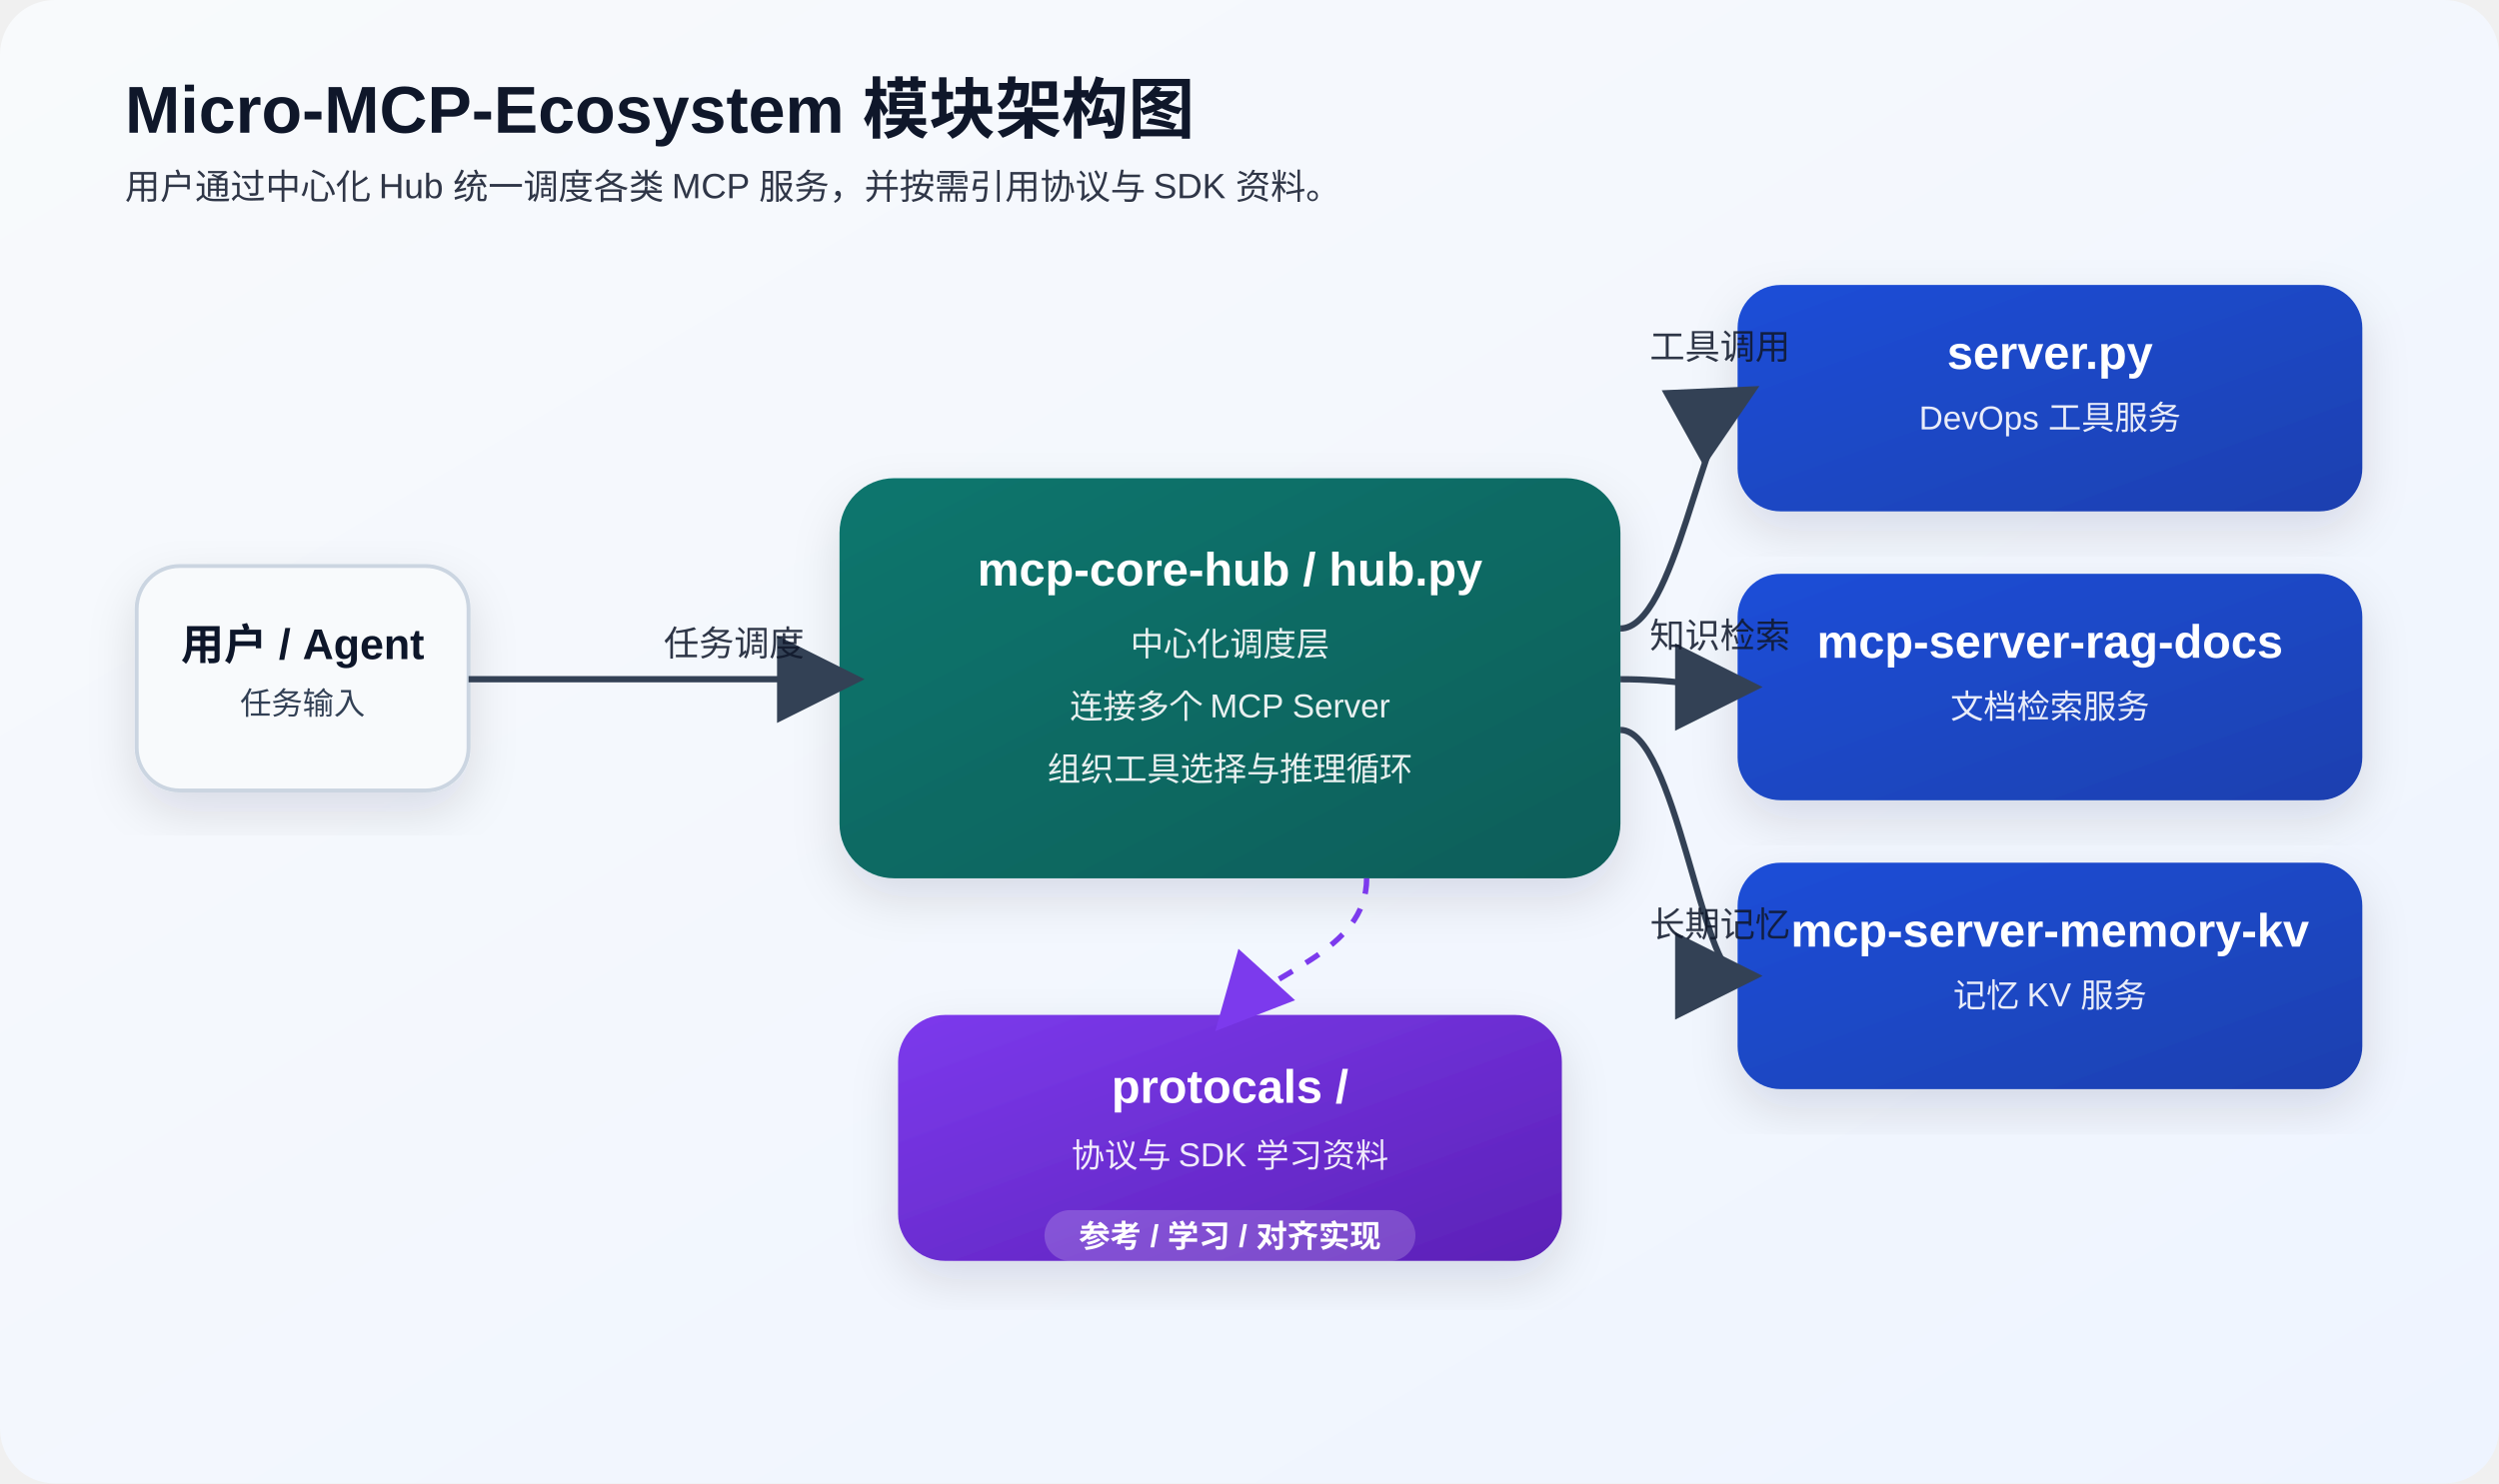
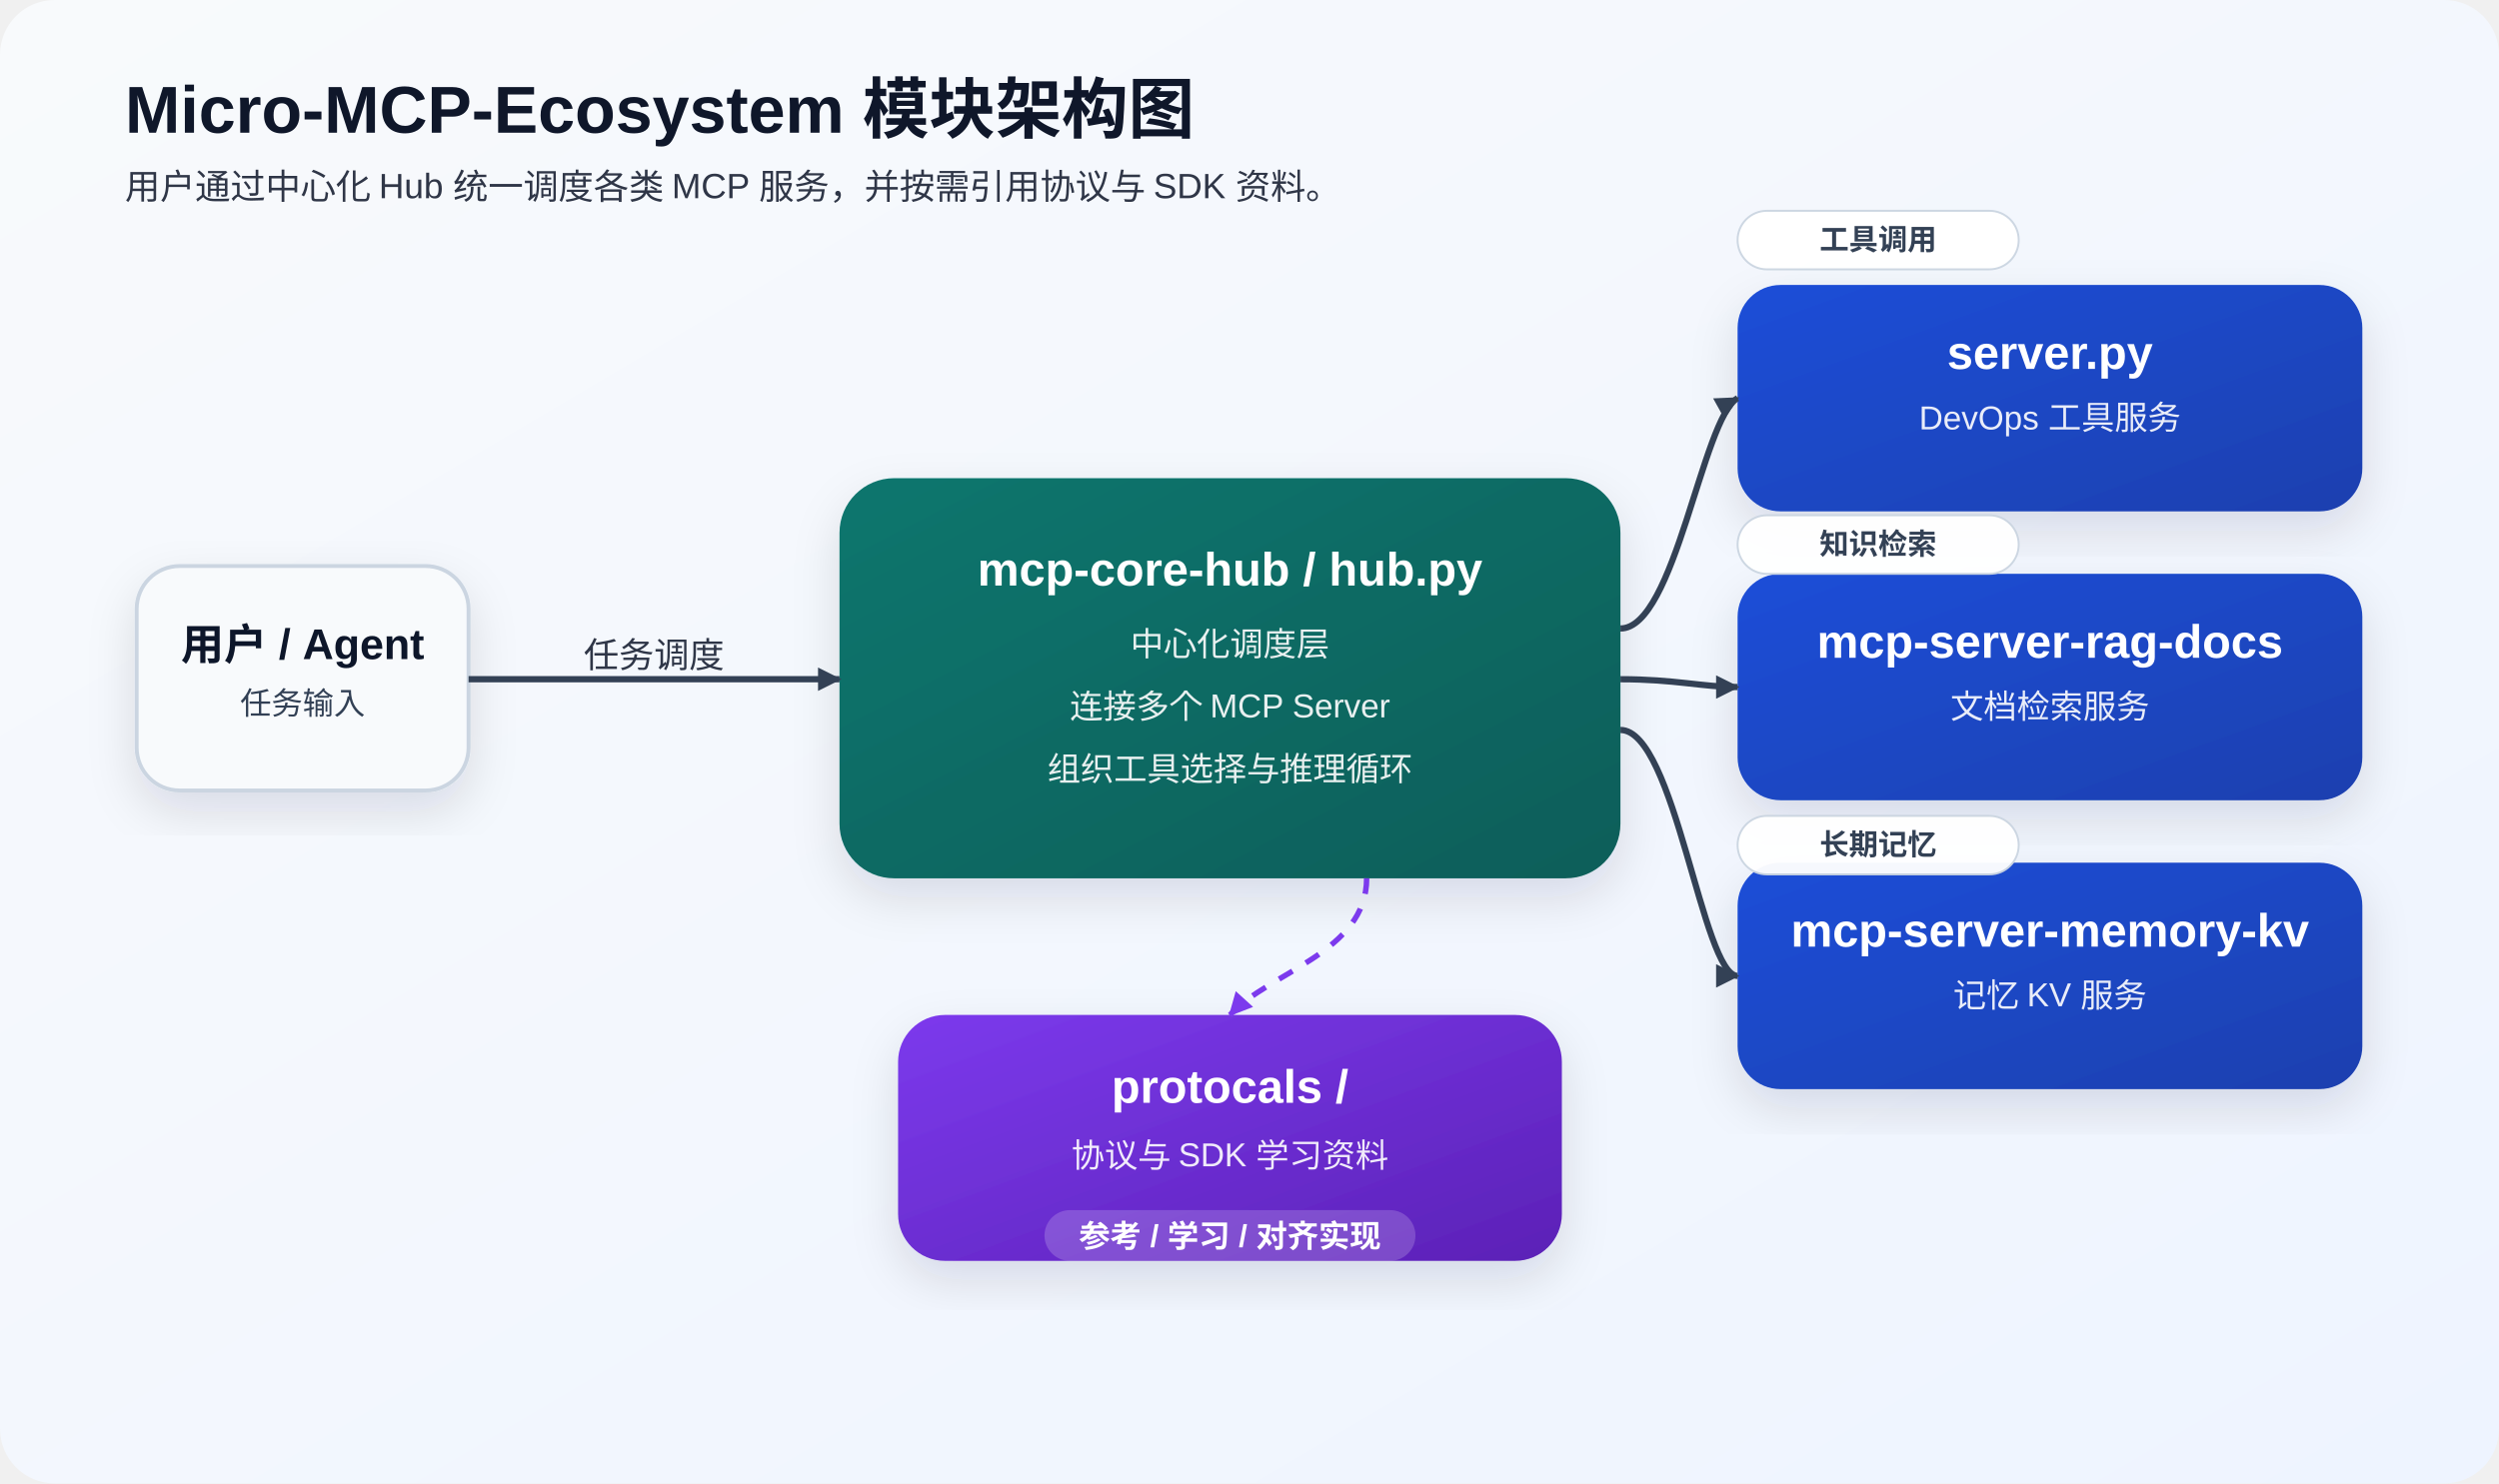
<svg xmlns="http://www.w3.org/2000/svg" width="1280" height="760" viewBox="0 0 1280 760" role="img" aria-labelledby="title desc">
  <defs>
    <linearGradient id="bg" x1="0" y1="0" x2="1" y2="1">
      <stop offset="0%" stop-color="#f8fafc" />
      <stop offset="100%" stop-color="#eef4ff" />
    </linearGradient>
    <linearGradient id="hub" x1="0" y1="0" x2="1" y2="1">
      <stop offset="0%" stop-color="#0f766e" />
      <stop offset="100%" stop-color="#115e59" />
    </linearGradient>
    <linearGradient id="service" x1="0" y1="0" x2="1" y2="1">
      <stop offset="0%" stop-color="#1d4ed8" />
      <stop offset="100%" stop-color="#1e40af" />
    </linearGradient>
    <linearGradient id="support" x1="0" y1="0" x2="1" y2="1">
      <stop offset="0%" stop-color="#7c3aed" />
      <stop offset="100%" stop-color="#5b21b6" />
    </linearGradient>
    <filter id="shadow" x="-20%" y="-20%" width="140%" height="140%">
      <feDropShadow dx="0" dy="10" stdDeviation="12" flood-color="#0f172a" flood-opacity="0.12" />
    </filter>
-     <marker id="arrow" markerWidth="14" markerHeight="14" refX="10" refY="7" orient="auto" markerUnits="strokeWidth">
-       <path d="M0,0 L14,7 L0,14 Z" fill="#334155" />
+     <marker id="arrow" markerWidth="12" markerHeight="12" refX="11" refY="6" orient="auto" markerUnits="userSpaceOnUse">
+       <path d="M0,0 L12,6 L0,12 Z" fill="#334155" />
    </marker>
-     <marker id="dashedArrow" markerWidth="14" markerHeight="14" refX="10" refY="7" orient="auto" markerUnits="strokeWidth">
-       <path d="M0,0 L14,7 L0,14 Z" fill="#7c3aed" />
+     <marker id="dashedArrow" markerWidth="12" markerHeight="12" refX="11" refY="6" orient="auto" markerUnits="userSpaceOnUse">
+       <path d="M0,0 L12,6 L0,12 Z" fill="#7c3aed" />
    </marker>
    <style>
      .label { font-family: "Microsoft YaHei", "PingFang SC", Arial, sans-serif; fill: #0f172a; }
      .small { font-size: 18px; opacity: 0.86; }
      .title { font-size: 34px; font-weight: 700; }
      .node-title { font-size: 24px; font-weight: 700; fill: #ffffff; }
      .node-sub { font-size: 17px; fill: rgba(255,255,255,0.9); }
      .node-light { font-size: 22px; font-weight: 700; fill: #0f172a; }
      .node-light-sub { font-size: 16px; fill: #334155; }
      .chip { font-size: 16px; font-weight: 700; fill: #ffffff; }
      .arrow { stroke: #334155; stroke-width: 3.2; fill: none; marker-end: url(#arrow); }
      .arrow-soft { stroke: #7c3aed; stroke-width: 2.8; fill: none; stroke-dasharray: 8 8; marker-end: url(#dashedArrow); }
+       .arrow-tag { fill: #ffffff; stroke: #cbd5e1; stroke-width: 1; opacity: 0.96; }
+       .arrow-label { font-size: 15px; font-weight: 700; fill: #334155; }
    </style>
  </defs>
  <rect x="0" y="0" width="1280" height="760" rx="28" fill="url(#bg)" />
  <text x="64" y="68" class="label title">Micro-MCP-Ecosystem 模块架构图</text>
  <text x="64" y="102" class="label small">用户通过中心化 Hub 统一调度各类 MCP 服务，并按需引用协议与 SDK 资料。</text>
  <g filter="url(#shadow)">
    <rect x="70" y="290" width="170" height="115" rx="22" fill="#f8fafc" stroke="#cbd5e1" stroke-width="2" />
    <text x="155" y="338" text-anchor="middle" class="label node-light">用户 / Agent</text>
    <text x="155" y="366" text-anchor="middle" class="label node-light-sub">任务输入</text>
  </g>
  <g filter="url(#shadow)">
    <rect x="430" y="245" width="400" height="205" rx="28" fill="url(#hub)" />
    <text x="630" y="300" text-anchor="middle" class="label node-title">mcp-core-hub / hub.py</text>
    <text x="630" y="336" text-anchor="middle" class="label node-sub">中心化调度层</text>
    <text x="630" y="368" text-anchor="middle" class="label node-sub">连接多个 MCP Server</text>
    <text x="630" y="400" text-anchor="middle" class="label node-sub">组织工具选择与推理循环</text>
  </g>
  <g filter="url(#shadow)">
    <rect x="890" y="146" width="320" height="116" rx="22" fill="url(#service)" />
    <text x="1050" y="189" text-anchor="middle" class="label node-title">server.py</text>
    <text x="1050" y="220" text-anchor="middle" class="label node-sub">DevOps 工具服务</text>
  </g>
  <g filter="url(#shadow)">
    <rect x="890" y="294" width="320" height="116" rx="22" fill="url(#service)" />
    <text x="1050" y="337" text-anchor="middle" class="label node-title">mcp-server-rag-docs</text>
    <text x="1050" y="368" text-anchor="middle" class="label node-sub">文档检索服务</text>
  </g>
  <g filter="url(#shadow)">
    <rect x="890" y="442" width="320" height="116" rx="22" fill="url(#service)" />
    <text x="1050" y="485" text-anchor="middle" class="label node-title">mcp-server-memory-kv</text>
    <text x="1050" y="516" text-anchor="middle" class="label node-sub">记忆 KV 服务</text>
  </g>
  <g filter="url(#shadow)">
    <rect x="460" y="520" width="340" height="126" rx="24" fill="url(#support)" />
    <text x="630" y="565" text-anchor="middle" class="label node-title">protocals /</text>
    <text x="630" y="598" text-anchor="middle" class="label node-sub">协议与 SDK 学习资料</text>
    <rect x="535" y="620" width="190" height="26" rx="13" fill="rgba(255,255,255,0.18)" />
    <text x="630" y="639" text-anchor="middle" class="label chip">参考 / 学习 / 对齐实现</text>
  </g>
  <path class="arrow" d="M240 348 C315 348, 350 348, 430 348" />
  <path class="arrow" d="M830 322 C858 322, 872 214, 890 204" />
  <path class="arrow" d="M830 348 C858 348, 872 352, 890 352" />
  <path class="arrow" d="M830 374 C858 374, 872 500, 890 500" />
  <path class="arrow-soft" d="M700 450 C700 488, 650 498, 630 520" />
-   <text x="340" y="336" class="label small">任务调度</text>
-   <text x="845" y="184" class="label small">工具调用</text>
-   <text x="845" y="332" class="label small">知识检索</text>
-   <text x="845" y="480" class="label small">长期记忆</text>
+   <text x="335" y="342" text-anchor="middle" class="label small">任务调度</text>
+   <rect x="890" y="108" width="144" height="30" rx="15" class="arrow-tag" />
+   <text x="962" y="128" text-anchor="middle" class="label arrow-label">工具调用</text>
+   <rect x="890" y="264" width="144" height="30" rx="15" class="arrow-tag" />
+   <text x="962" y="284" text-anchor="middle" class="label arrow-label">知识检索</text>
+   <rect x="890" y="418" width="144" height="30" rx="15" class="arrow-tag" />
+   <text x="962" y="438" text-anchor="middle" class="label arrow-label">长期记忆</text>
</svg>
